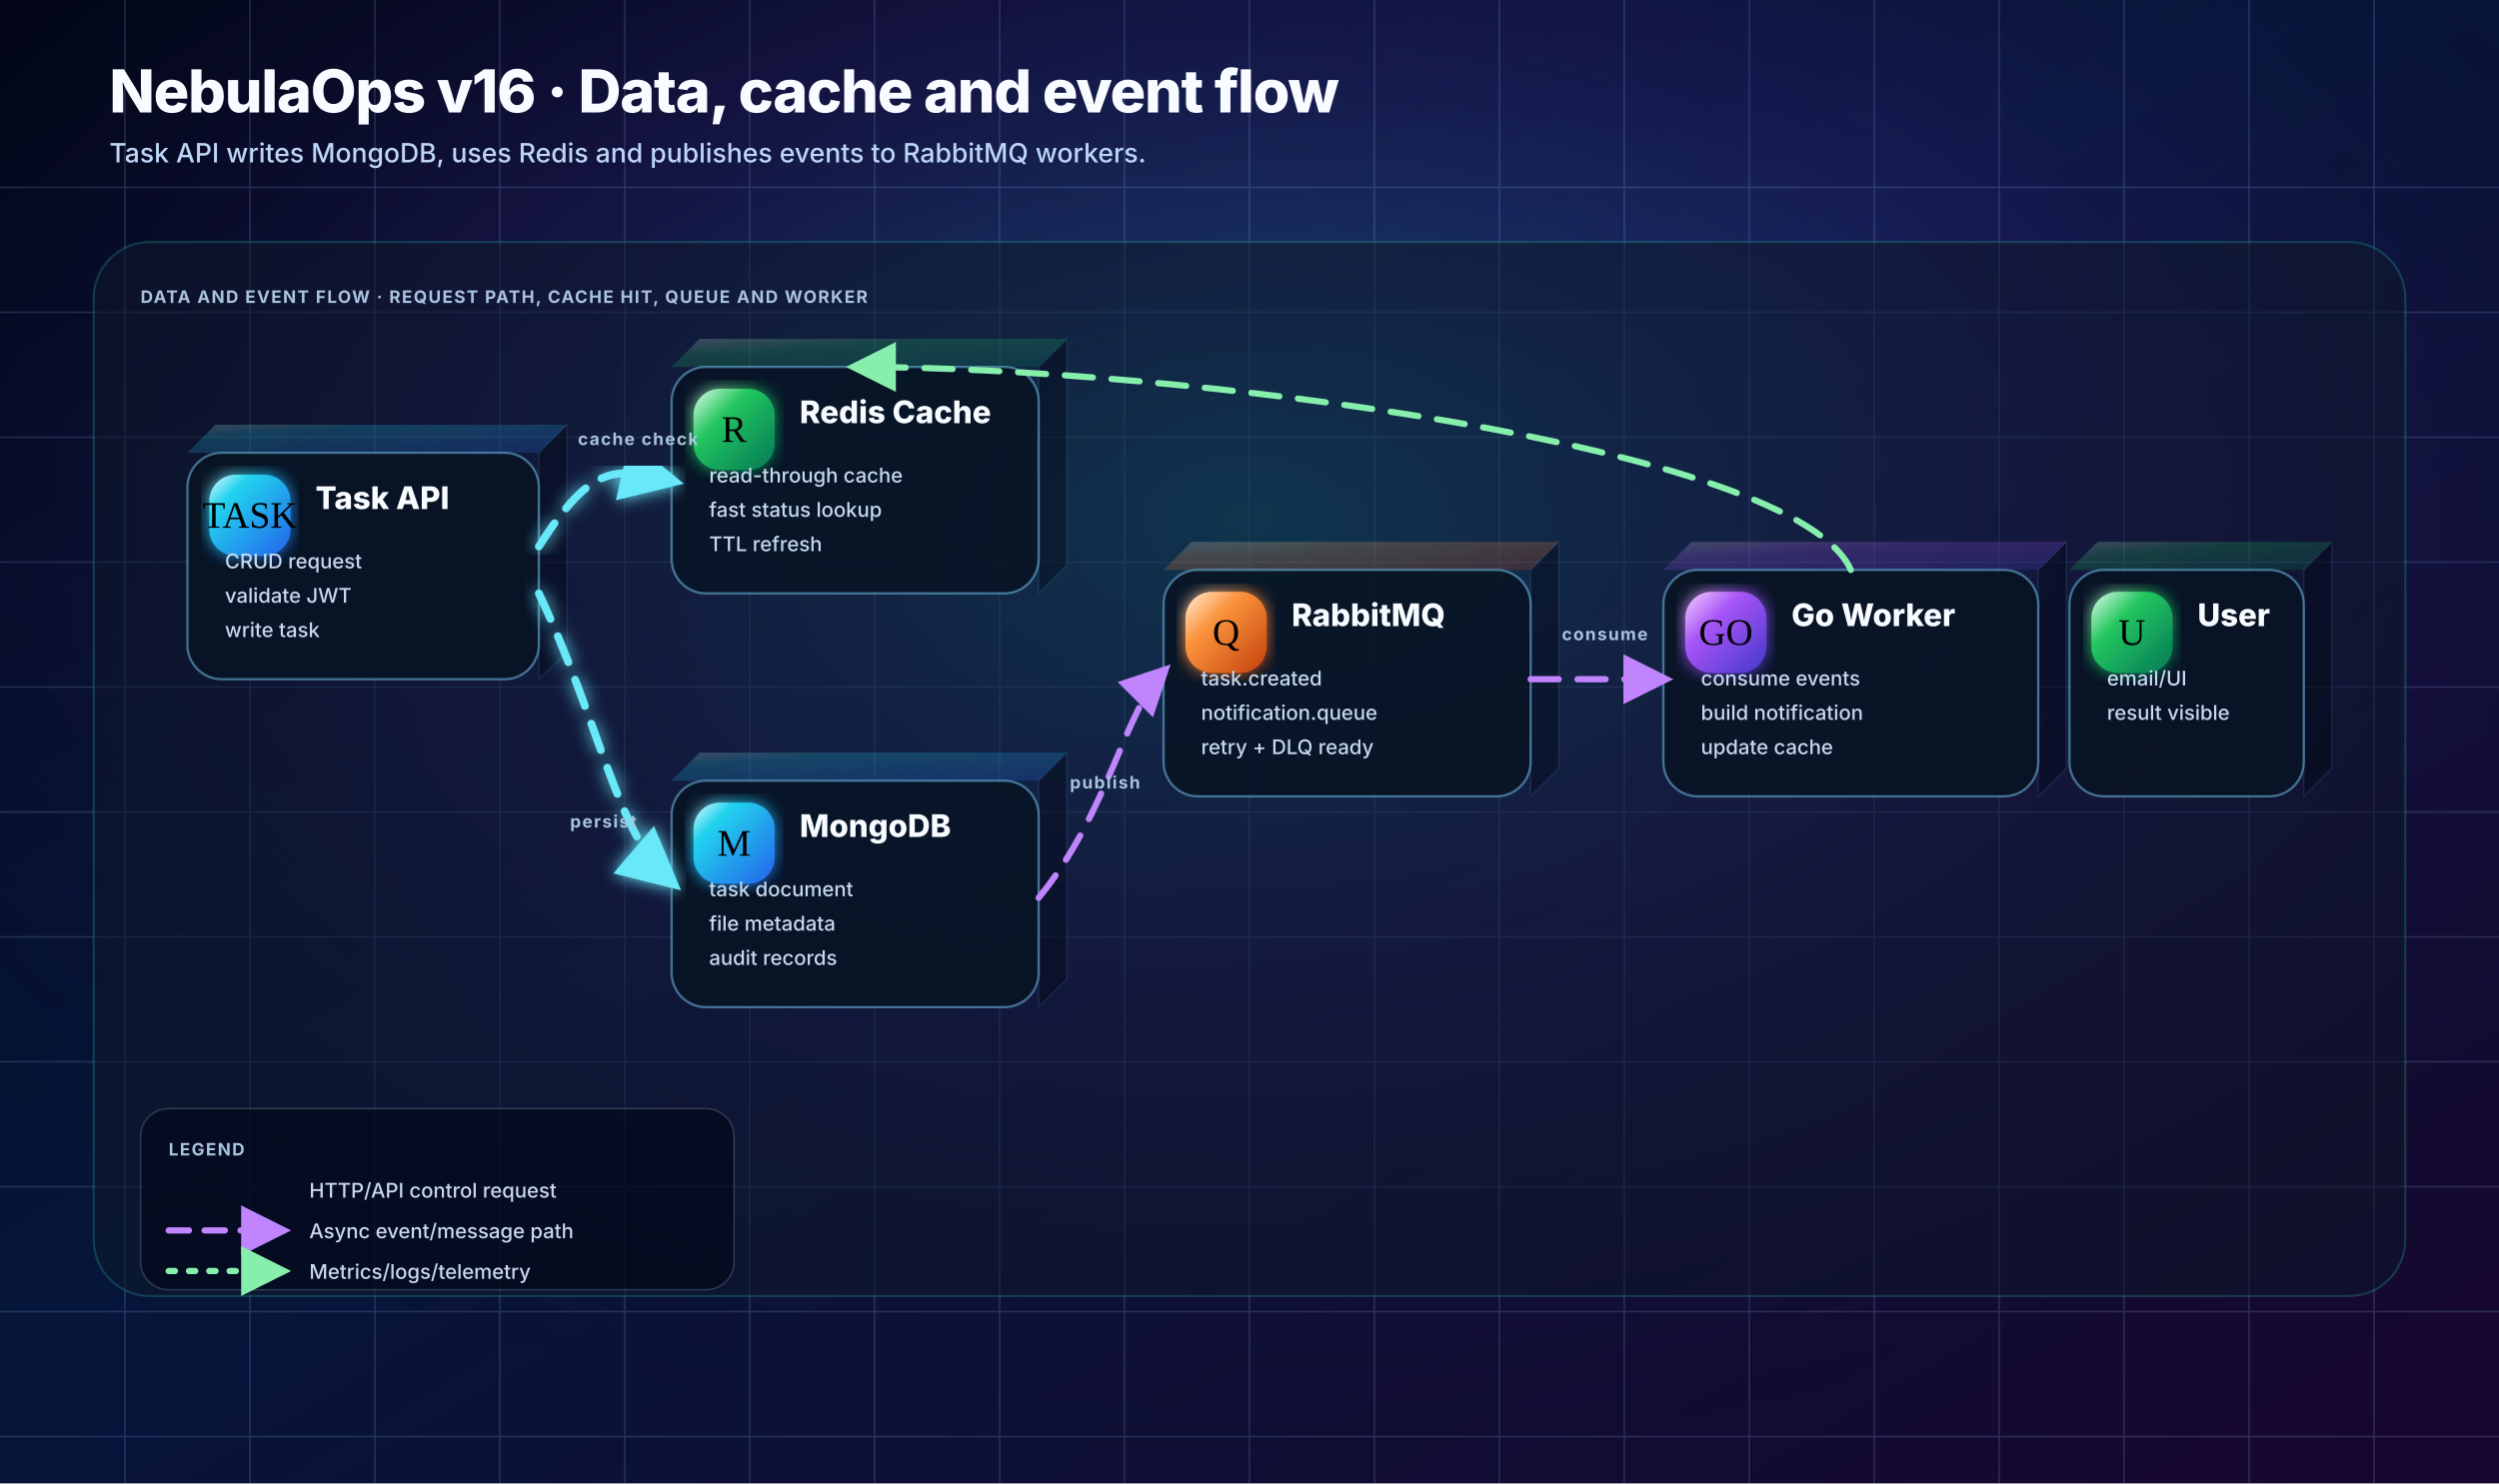
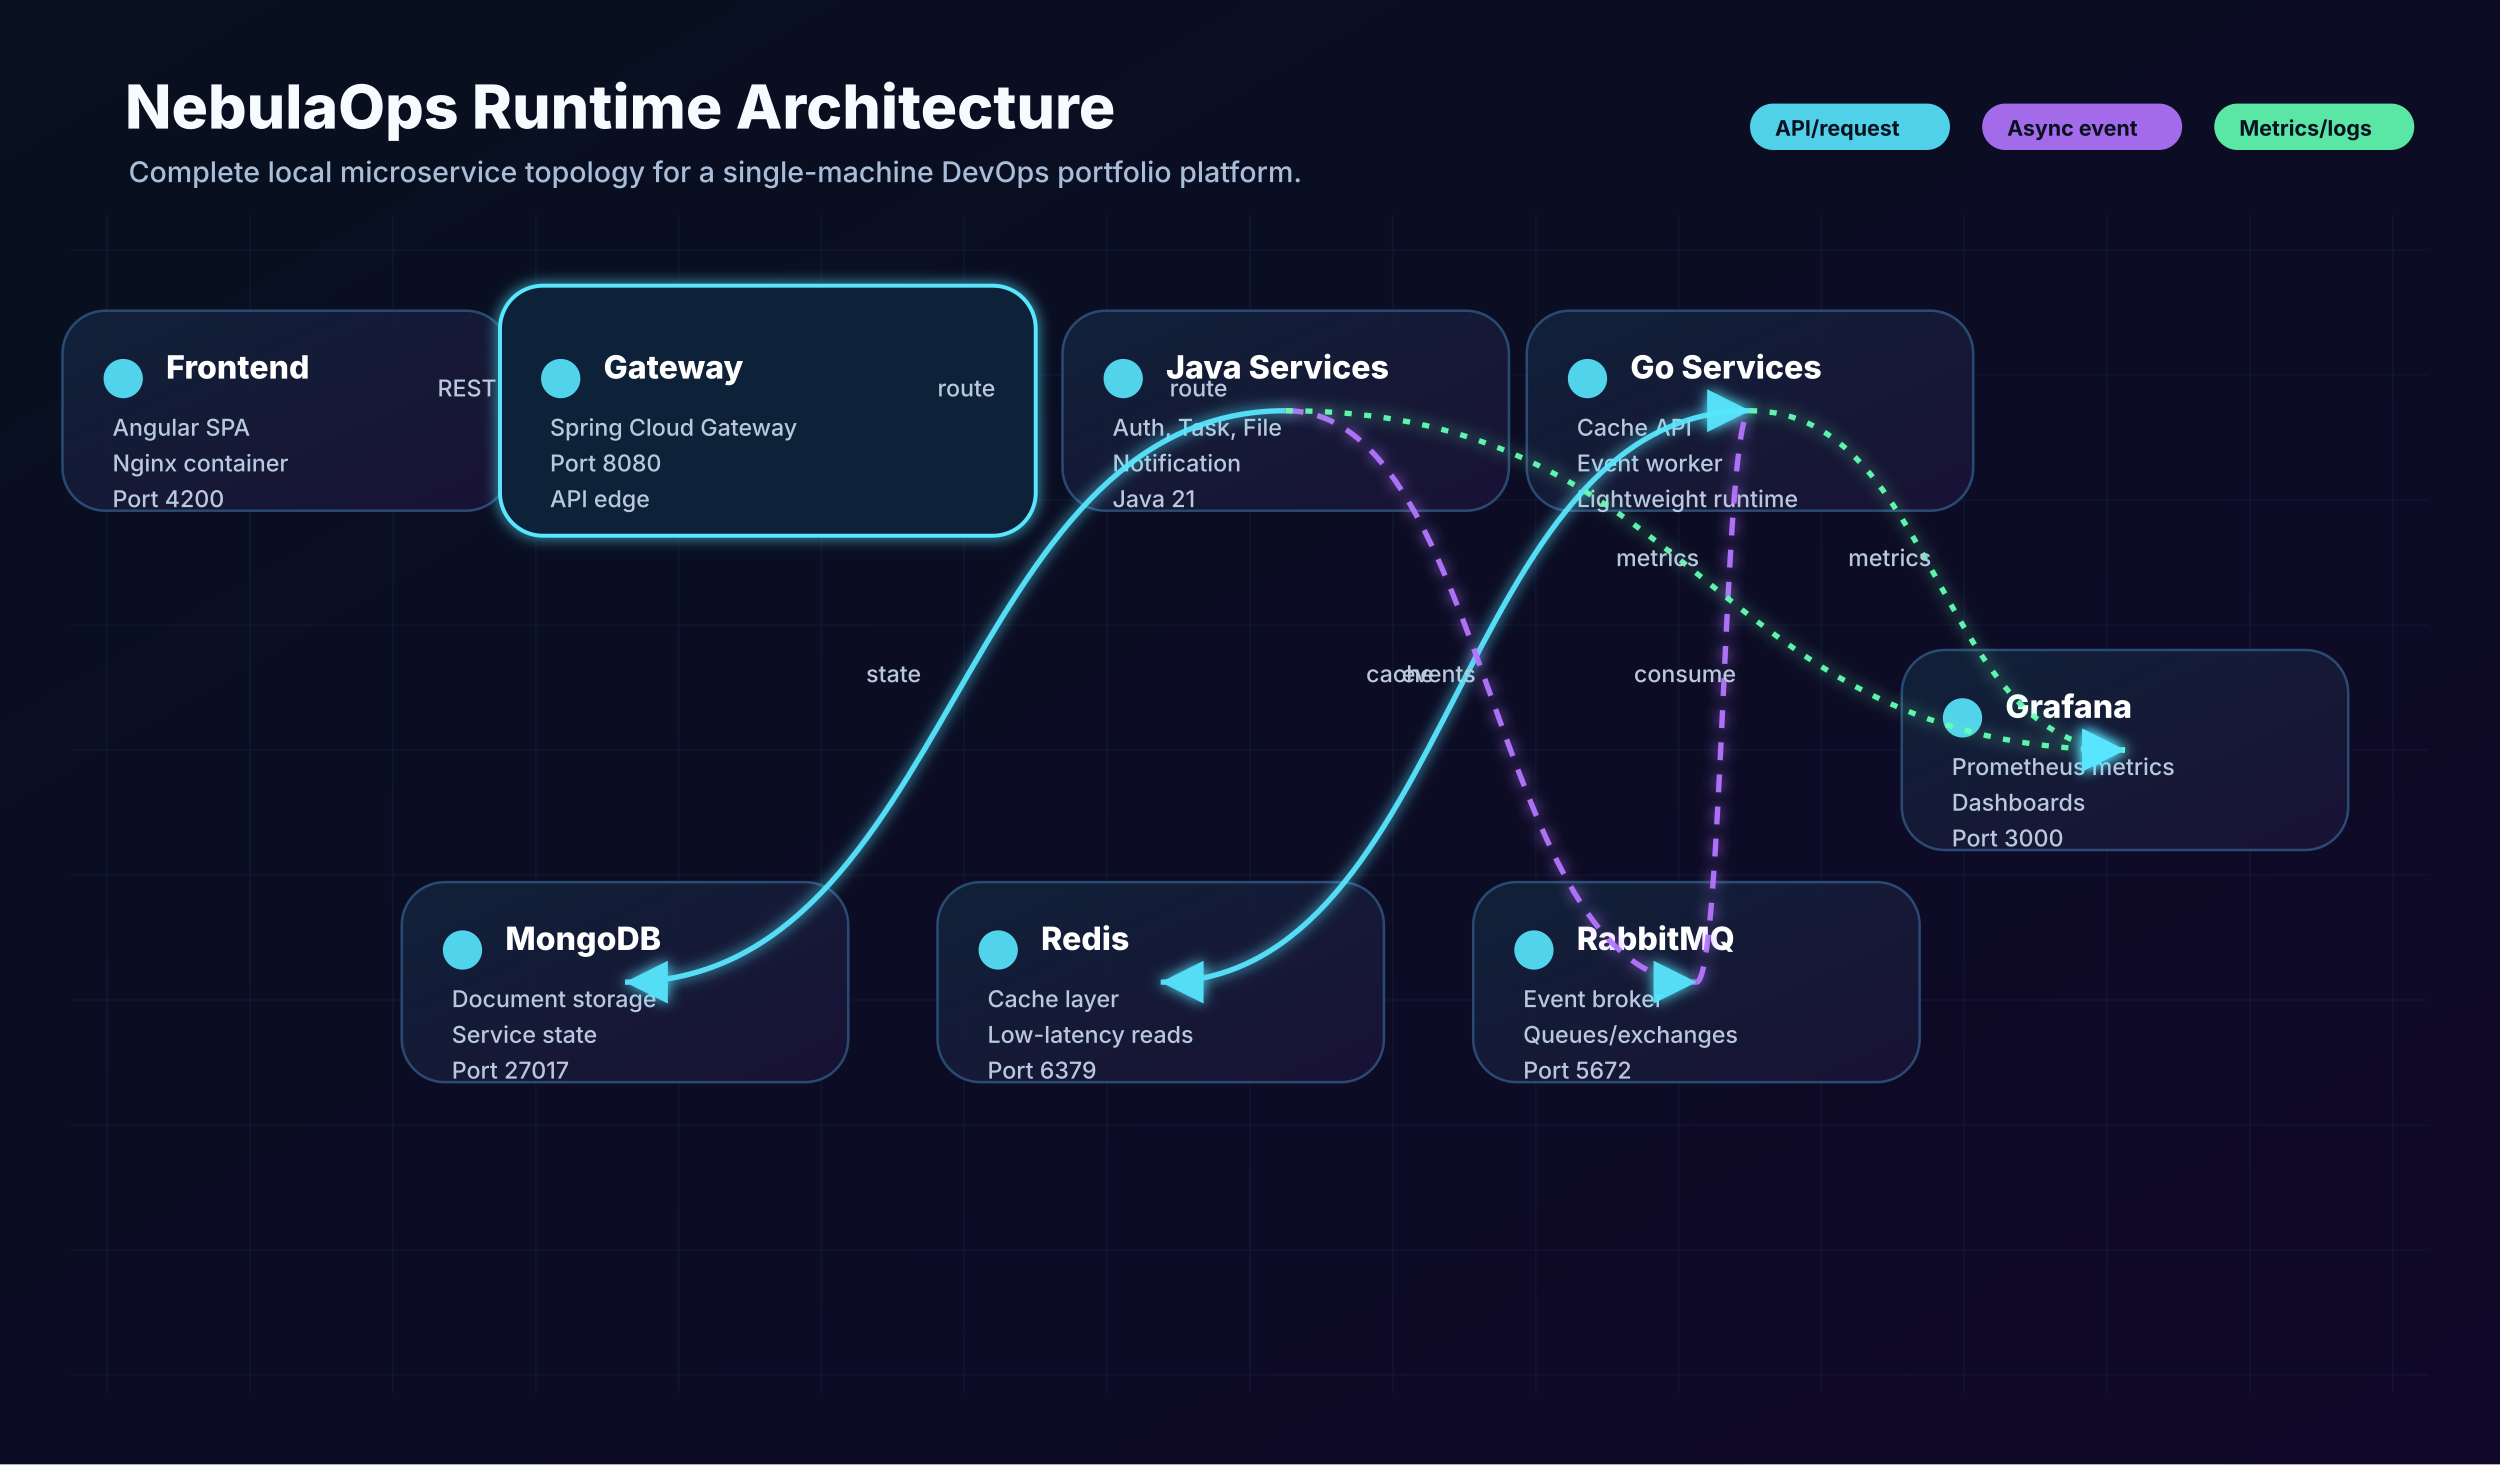
- <svg xmlns="http://www.w3.org/2000/svg" width="1600" height="950" viewBox="0 0 1600 950" role="img" aria-labelledby="title desc">
+ <svg xmlns="http://www.w3.org/2000/svg" viewBox="0 0 1400 820" role="img" aria-label="NebulaOps Runtime Architecture">
  <defs>
    <linearGradient id="bg" x1="0" y1="0" x2="1" y2="1">
-       <stop offset="0" stop-color="#020617" />
-       <stop offset=".45" stop-color="#06163a" />
-       <stop offset="1" stop-color="#18062e" />
+       <stop offset="0" stop-color="#07111f" />
+       <stop offset="1" stop-color="#110829" />
    </linearGradient>
-     <radialGradient id="halo" cx="50%" cy="35%" r="65%">
-       <stop offset="0" stop-color="#22d3ee" stop-opacity=".34" />
-       <stop offset=".55" stop-color="#7c3aed" stop-opacity=".12" />
-       <stop offset="1" stop-color="#000" stop-opacity="0" />
-     </radialGradient>
-     <linearGradient id="cyan" x1="0" y1="0" x2="1" y2="1">
-       <stop offset="0" stop-color="#e0faff" />
-       <stop offset=".25" stop-color="#22d3ee" />
-       <stop offset="1" stop-color="#2563eb" />
-     </linearGradient>
-     <linearGradient id="violet" x1="0" y1="0" x2="1" y2="1">
-       <stop offset="0" stop-color="#f5d0fe" />
-       <stop offset=".35" stop-color="#a855f7" />
-       <stop offset="1" stop-color="#4338ca" />
-     </linearGradient>
-     <linearGradient id="green" x1="0" y1="0" x2="1" y2="1">
-       <stop offset="0" stop-color="#dcfce7" />
-       <stop offset=".35" stop-color="#22c55e" />
-       <stop offset="1" stop-color="#047857" />
-     </linearGradient>
-     <linearGradient id="orange" x1="0" y1="0" x2="1" y2="1">
-       <stop offset="0" stop-color="#ffedd5" />
-       <stop offset=".35" stop-color="#fb923c" />
-       <stop offset="1" stop-color="#c2410c" />
-     </linearGradient>
-     <linearGradient id="red" x1="0" y1="0" x2="1" y2="1">
-       <stop offset="0" stop-color="#fee2e2" />
-       <stop offset=".35" stop-color="#f43f5e" />
-       <stop offset="1" stop-color="#991b1b" />
+     <linearGradient id="card" x1="0" y1="0" x2="1" y2="1">
+       <stop offset="0" stop-color="#11233a" stop-opacity=".92" />
+       <stop offset="1" stop-color="#1a1235" stop-opacity=".92" />
    </linearGradient>
    <filter id="glow">
-       <feGaussianBlur stdDeviation="5" result="b" />
+       <feGaussianBlur stdDeviation="4" result="b" />
      <feMerge>
        <feMergeNode in="b" />
        <feMergeNode in="SourceGraphic" />
      </feMerge>
    </filter>
-     <filter id="soft">
-       <feDropShadow dx="0" dy="22" stdDeviation="16" flood-color="#000" flood-opacity=".48" />
-       <feDropShadow dx="0" dy="0" stdDeviation="4" flood-color="#67e8f9" flood-opacity=".25" />
-     </filter>
-     <marker id="arrowC" viewBox="0 0 10 10" refX="8" refY="5" markerWidth="8" markerHeight="8" orient="auto-start-reverse">
-       <path d="M0,0 L10,5 L0,10 Z" fill="#67e8f9" />
-     </marker>
-     <marker id="arrowV" viewBox="0 0 10 10" refX="8" refY="5" markerWidth="8" markerHeight="8" orient="auto-start-reverse">
-       <path d="M0,0 L10,5 L0,10 Z" fill="#c084fc" />
-     </marker>
-     <marker id="arrowG" viewBox="0 0 10 10" refX="8" refY="5" markerWidth="8" markerHeight="8" orient="auto-start-reverse">
-       <path d="M0,0 L10,5 L0,10 Z" fill="#86efac" />
+     <marker id="arrow" markerWidth="12" markerHeight="12" refX="10" refY="6" orient="auto">
+       <path d="M2,2 L10,6 L2,10 Z" fill="#58e7ff" />
    </marker>
    <style>
-             .title{font:800 38px Inter,Arial,sans-serif;fill:#f8fbff;letter-spacing:-.02em} .sub{font:500 17px
-             Inter,Arial,sans-serif;fill:#bdd6f6}
-             .label{font:800 20px Inter,Arial,sans-serif;fill:#f8fbff} .small{font:500 13px
-             Inter,Arial,sans-serif;fill:#c7d8ef} .tiny{font:700 11px
-             Inter,Arial,sans-serif;fill:#a9c3df;text-transform:uppercase;letter-spacing:.08em}
-             .lane{fill:#0f172a;fill-opacity:.52;stroke:#2dd4bf;stroke-opacity:.22;stroke-width:1.4} .node{}
-             .flow{fill:none;stroke:#67e8f9;stroke-width:5;stroke-linecap:round;stroke-linejoin:round;marker-end:url(#arrowC);filter:url(#glow)}
-             .event{fill:none;stroke:#c084fc;stroke-width:4;stroke-dasharray:13
-             10;stroke-linecap:round;marker-end:url(#arrowV)}
-             .metric{fill:none;stroke:#86efac;stroke-width:4;stroke-dasharray:4
-             9;stroke-linecap:round;marker-end:url(#arrowG)}
-             .pulse{animation:pulse 2.8s ease-in-out infinite;transform-origin:center} .dash{stroke-dasharray:18
-             12;animation:dash 4s linear infinite} .float{animation:float 6s ease-in-out infinite}
-             @keyframes dash{to{stroke-dashoffset:-120}} @keyframes pulse{50%{opacity:.52;transform:scale(1.035)}}
-             @keyframes float{50%{transform:translateY(-10px)}}
-         </style>
+         .title{font:800 34px Inter,Segoe UI,Arial;fill:#f5fbff}.sub{font:500 16px Inter,Segoe UI,Arial;fill:#a9bdd8}.label{font:800 18px Inter,Segoe UI,Arial;fill:#fff}.small{font:500 13px Inter,Segoe UI,Arial;fill:#b8c8dd}.chip{font:700 12px Inter,Segoe UI,Arial;fill:#07111f}.panel{fill:url(#card);stroke:#294b73;stroke-width:1.4;rx:24}.core{fill:#0c2037;stroke:#58e7ff;stroke-width:2.2;filter:url(#glow)}.api{stroke:#58e7ff}.event{stroke:#b476ff;stroke-dasharray:10 8}.metric{stroke:#63ffb3;stroke-dasharray:4 7}.flow{fill:none;stroke-width:3;marker-end:url(#arrow);filter:url(#glow);opacity:.95}.pulse{animation:pulse 2.8s ease-in-out infinite}.dash{animation:dash 7s linear infinite}@keyframes pulse{0%,100%{opacity:.55}50%{opacity:1}}@keyframes dash{to{stroke-dashoffset:-160}}
+       </style>
  </defs>
-   <rect width="100%" height="100%" fill="url(#bg)" />
-   <rect width="100%" height="100%" fill="url(#halo)" />
-   <g opacity=".18">
-     <path d="M0 120 H1600" stroke="#93c5fd" stroke-width="1" />
-     <path d="M0 200 H1600" stroke="#93c5fd" stroke-width="1" />
-     <path d="M0 280 H1600" stroke="#93c5fd" stroke-width="1" />
-     <path d="M0 360 H1600" stroke="#93c5fd" stroke-width="1" />
-     <path d="M0 440 H1600" stroke="#93c5fd" stroke-width="1" />
-     <path d="M0 520 H1600" stroke="#93c5fd" stroke-width="1" />
-     <path d="M0 600 H1600" stroke="#93c5fd" stroke-width="1" />
-     <path d="M0 680 H1600" stroke="#93c5fd" stroke-width="1" />
-     <path d="M0 760 H1600" stroke="#93c5fd" stroke-width="1" />
-     <path d="M0 840 H1600" stroke="#93c5fd" stroke-width="1" />
-     <path d="M0 920 H1600" stroke="#93c5fd" stroke-width="1" />
-     <path d="M80 0 V950" stroke="#93c5fd" stroke-width="1" />
-     <path d="M160 0 V950" stroke="#93c5fd" stroke-width="1" />
-     <path d="M240 0 V950" stroke="#93c5fd" stroke-width="1" />
-     <path d="M320 0 V950" stroke="#93c5fd" stroke-width="1" />
-     <path d="M400 0 V950" stroke="#93c5fd" stroke-width="1" />
-     <path d="M480 0 V950" stroke="#93c5fd" stroke-width="1" />
-     <path d="M560 0 V950" stroke="#93c5fd" stroke-width="1" />
-     <path d="M640 0 V950" stroke="#93c5fd" stroke-width="1" />
-     <path d="M720 0 V950" stroke="#93c5fd" stroke-width="1" />
-     <path d="M800 0 V950" stroke="#93c5fd" stroke-width="1" />
-     <path d="M880 0 V950" stroke="#93c5fd" stroke-width="1" />
-     <path d="M960 0 V950" stroke="#93c5fd" stroke-width="1" />
-     <path d="M1040 0 V950" stroke="#93c5fd" stroke-width="1" />
-     <path d="M1120 0 V950" stroke="#93c5fd" stroke-width="1" />
-     <path d="M1200 0 V950" stroke="#93c5fd" stroke-width="1" />
-     <path d="M1280 0 V950" stroke="#93c5fd" stroke-width="1" />
-     <path d="M1360 0 V950" stroke="#93c5fd" stroke-width="1" />
-     <path d="M1440 0 V950" stroke="#93c5fd" stroke-width="1" />
-     <path d="M1520 0 V950" stroke="#93c5fd" stroke-width="1" />
+   <rect width="1400" height="820" fill="url(#bg)" />
+   <path d="M60 120 V780" stroke="#163150" stroke-opacity=".25" />
+   <path d="M140 120 V780" stroke="#163150" stroke-opacity=".25" />
+   <path d="M220 120 V780" stroke="#163150" stroke-opacity=".25" />
+   <path d="M300 120 V780" stroke="#163150" stroke-opacity=".25" />
+   <path d="M380 120 V780" stroke="#163150" stroke-opacity=".25" />
+   <path d="M460 120 V780" stroke="#163150" stroke-opacity=".25" />
+   <path d="M540 120 V780" stroke="#163150" stroke-opacity=".25" />
+   <path d="M620 120 V780" stroke="#163150" stroke-opacity=".25" />
+   <path d="M700 120 V780" stroke="#163150" stroke-opacity=".25" />
+   <path d="M780 120 V780" stroke="#163150" stroke-opacity=".25" />
+   <path d="M860 120 V780" stroke="#163150" stroke-opacity=".25" />
+   <path d="M940 120 V780" stroke="#163150" stroke-opacity=".25" />
+   <path d="M1020 120 V780" stroke="#163150" stroke-opacity=".25" />
+   <path d="M1100 120 V780" stroke="#163150" stroke-opacity=".25" />
+   <path d="M1180 120 V780" stroke="#163150" stroke-opacity=".25" />
+   <path d="M1260 120 V780" stroke="#163150" stroke-opacity=".25" />
+   <path d="M1340 120 V780" stroke="#163150" stroke-opacity=".25" />
+   <path d="M40 140 H1360" stroke="#163150" stroke-opacity=".22" />
+   <path d="M40 210 H1360" stroke="#163150" stroke-opacity=".22" />
+   <path d="M40 280 H1360" stroke="#163150" stroke-opacity=".22" />
+   <path d="M40 350 H1360" stroke="#163150" stroke-opacity=".22" />
+   <path d="M40 420 H1360" stroke="#163150" stroke-opacity=".22" />
+   <path d="M40 490 H1360" stroke="#163150" stroke-opacity=".22" />
+   <path d="M40 560 H1360" stroke="#163150" stroke-opacity=".22" />
+   <path d="M40 630 H1360" stroke="#163150" stroke-opacity=".22" />
+   <path d="M40 700 H1360" stroke="#163150" stroke-opacity=".22" />
+   <path d="M40 770 H1360" stroke="#163150" stroke-opacity=".22" />
+   <text x="70" y="72" class="title">NebulaOps Runtime Architecture</text>
+   <text x="72" y="102" class="sub">Complete local microservice topology for a single-machine DevOps portfolio
+         platform.
+     </text>
+   <g class="pulse">
+     <rect x="35.0" y="174.0" width="250" height="112" class="panel" rx="24" />
+     <circle cx="69.0" cy="212" r="11" fill="#58e7ff" opacity=".9" />
+     <text x="93.0" y="212" class="label">Frontend</text>
+     <text x="63.0" y="244" class="small">Angular SPA</text>
+     <text x="63.0" y="264" class="small">Nginx container</text>
+     <text x="63.0" y="284" class="small">Port 4200</text>
  </g>
-   <text x="70" y="72" class="title">NebulaOps v16 · Data, cache and event flow</text>
-   <text x="70" y="104" class="sub">Task API writes MongoDB, uses Redis and publishes events to RabbitMQ workers.
-     </text>
-   <rect x="60" y="155" width="1480" height="675" rx="36" class="lane" />
-   <text x="90" y="194" class="tiny">DATA AND EVENT FLOW · REQUEST PATH, CACHE HIT, QUEUE AND WORKER</text>
-   <g class="node">
-     <path d="M138,272 H363 L345,290 H120 Z" fill="url(#cyan)" opacity=".22" />
-     <path d="M345,290 L363,272 V417 L345,435 Z" fill="#020617" opacity=".45" stroke="#7dd3fc" stroke-opacity=".22" />
-     <rect x="120" y="290" width="225" height="145" rx="22" fill="#081323" fill-opacity=".86" stroke="#7dd3fc" stroke-opacity=".48" stroke-width="1.5" />
-     <rect x="134" y="304" width="52" height="52" rx="17" fill="url(#cyan)" filter="url(#glow)" />
-     <text x="160" y="338" text-anchor="middle" font-size="24">TASK</text>
-     <text x="202" y="326" class="label">Task API</text>
-     <text x="144" y="364" class="small">CRUD request</text>
-     <text x="144" y="386" class="small">validate JWT</text>
-     <text x="144" y="408" class="small">write task</text>
+   <g class="pulse">
+     <rect x="280.0" y="160.0" width="300" height="140" class="core" rx="24" />
+     <circle cx="314.0" cy="212" r="11" fill="#58e7ff" opacity=".9" />
+     <text x="338.0" y="212" class="label">Gateway</text>
+     <text x="308.0" y="244" class="small">Spring Cloud Gateway</text>
+     <text x="308.0" y="264" class="small">Port 8080</text>
+     <text x="308.0" y="284" class="small">API edge</text>
  </g>
-   <g class="node">
-     <path d="M448,217 H683 L665,235 H430 Z" fill="url(#green)" opacity=".22" />
-     <path d="M665,235 L683,217 V362 L665,380 Z" fill="#020617" opacity=".45" stroke="#7dd3fc" stroke-opacity=".22" />
-     <rect x="430" y="235" width="235" height="145" rx="22" fill="#081323" fill-opacity=".86" stroke="#7dd3fc" stroke-opacity=".48" stroke-width="1.5" />
-     <rect x="444" y="249" width="52" height="52" rx="17" fill="url(#green)" filter="url(#glow)" />
-     <text x="470" y="283" text-anchor="middle" font-size="24">R</text>
-     <text x="512" y="271" class="label">Redis Cache</text>
-     <text x="454" y="309" class="small">read-through cache</text>
-     <text x="454" y="331" class="small">fast status lookup</text>
-     <text x="454" y="353" class="small">TTL refresh</text>
+   <g class="pulse">
+     <rect x="595.0" y="174.0" width="250" height="112" class="panel" rx="24" />
+     <circle cx="629.0" cy="212" r="11" fill="#58e7ff" opacity=".9" />
+     <text x="653.0" y="212" class="label">Java Services</text>
+     <text x="623.0" y="244" class="small">Auth, Task, File</text>
+     <text x="623.0" y="264" class="small">Notification</text>
+     <text x="623.0" y="284" class="small">Java 21</text>
  </g>
-   <g class="node">
-     <path d="M448,482 H683 L665,500 H430 Z" fill="url(#cyan)" opacity=".22" />
-     <path d="M665,500 L683,482 V627 L665,645 Z" fill="#020617" opacity=".45" stroke="#7dd3fc" stroke-opacity=".22" />
-     <rect x="430" y="500" width="235" height="145" rx="22" fill="#081323" fill-opacity=".86" stroke="#7dd3fc" stroke-opacity=".48" stroke-width="1.5" />
-     <rect x="444" y="514" width="52" height="52" rx="17" fill="url(#cyan)" filter="url(#glow)" />
-     <text x="470" y="548" text-anchor="middle" font-size="24">M</text>
-     <text x="512" y="536" class="label">MongoDB</text>
-     <text x="454" y="574" class="small">task document</text>
-     <text x="454" y="596" class="small">file metadata</text>
-     <text x="454" y="618" class="small">audit records</text>
+   <g class="pulse">
+     <rect x="855.0" y="174.0" width="250" height="112" class="panel" rx="24" />
+     <circle cx="889.0" cy="212" r="11" fill="#58e7ff" opacity=".9" />
+     <text x="913.0" y="212" class="label">Go Services</text>
+     <text x="883.0" y="244" class="small">Cache API</text>
+     <text x="883.0" y="264" class="small">Event worker</text>
+     <text x="883.0" y="284" class="small">Lightweight runtime</text>
  </g>
-   <g class="node">
-     <path d="M763,347 H998 L980,365 H745 Z" fill="url(#orange)" opacity=".22" />
-     <path d="M980,365 L998,347 V492 L980,510 Z" fill="#020617" opacity=".45" stroke="#7dd3fc" stroke-opacity=".22" />
-     <rect x="745" y="365" width="235" height="145" rx="22" fill="#081323" fill-opacity=".86" stroke="#7dd3fc" stroke-opacity=".48" stroke-width="1.5" />
-     <rect x="759" y="379" width="52" height="52" rx="17" fill="url(#orange)" filter="url(#glow)" />
-     <text x="785" y="413" text-anchor="middle" font-size="24">Q</text>
-     <text x="827" y="401" class="label">RabbitMQ</text>
-     <text x="769" y="439" class="small">task.created</text>
-     <text x="769" y="461" class="small">notification.queue</text>
-     <text x="769" y="483" class="small">retry + DLQ ready</text>
+   <g class="pulse">
+     <rect x="225.0" y="494.0" width="250" height="112" class="panel" rx="24" />
+     <circle cx="259.0" cy="532" r="11" fill="#58e7ff" opacity=".9" />
+     <text x="283.0" y="532" class="label">MongoDB</text>
+     <text x="253.0" y="564" class="small">Document storage</text>
+     <text x="253.0" y="584" class="small">Service state</text>
+     <text x="253.0" y="604" class="small">Port 27017</text>
  </g>
-   <g class="node">
-     <path d="M1083,347 H1323 L1305,365 H1065 Z" fill="url(#violet)" opacity=".22" />
-     <path d="M1305,365 L1323,347 V492 L1305,510 Z" fill="#020617" opacity=".45" stroke="#7dd3fc" stroke-opacity=".22" />
-     <rect x="1065" y="365" width="240" height="145" rx="22" fill="#081323" fill-opacity=".86" stroke="#7dd3fc" stroke-opacity=".48" stroke-width="1.5" />
-     <rect x="1079" y="379" width="52" height="52" rx="17" fill="url(#violet)" filter="url(#glow)" />
-     <text x="1105" y="413" text-anchor="middle" font-size="24">GO</text>
-     <text x="1147" y="401" class="label">Go Worker</text>
-     <text x="1089" y="439" class="small">consume events</text>
-     <text x="1089" y="461" class="small">build notification</text>
-     <text x="1089" y="483" class="small">update cache</text>
+   <g class="pulse">
+     <rect x="525.0" y="494.0" width="250" height="112" class="panel" rx="24" />
+     <circle cx="559.0" cy="532" r="11" fill="#58e7ff" opacity=".9" />
+     <text x="583.0" y="532" class="label">Redis</text>
+     <text x="553.0" y="564" class="small">Cache layer</text>
+     <text x="553.0" y="584" class="small">Low-latency reads</text>
+     <text x="553.0" y="604" class="small">Port 6379</text>
  </g>
-   <g class="node">
-     <path d="M1343,347 H1493 L1475,365 H1325 Z" fill="url(#green)" opacity=".22" />
-     <path d="M1475,365 L1493,347 V492 L1475,510 Z" fill="#020617" opacity=".45" stroke="#7dd3fc" stroke-opacity=".22" />
-     <rect x="1325" y="365" width="150" height="145" rx="22" fill="#081323" fill-opacity=".86" stroke="#7dd3fc" stroke-opacity=".48" stroke-width="1.5" />
-     <rect x="1339" y="379" width="52" height="52" rx="17" fill="url(#green)" filter="url(#glow)" />
-     <text x="1365" y="413" text-anchor="middle" font-size="24">U</text>
-     <text x="1407" y="401" class="label">User</text>
-     <text x="1349" y="439" class="small">email/UI</text>
-     <text x="1349" y="461" class="small">result visible</text>
+   <g class="pulse">
+     <rect x="825.0" y="494.0" width="250" height="112" class="panel" rx="24" />
+     <circle cx="859.0" cy="532" r="11" fill="#58e7ff" opacity=".9" />
+     <text x="883.0" y="532" class="label">RabbitMQ</text>
+     <text x="853.0" y="564" class="small">Event broker</text>
+     <text x="853.0" y="584" class="small">Queues/exchanges</text>
+     <text x="853.0" y="604" class="small">Port 5672</text>
  </g>
-   <path d="M345 350 C380 295 395 300 430 308" class="flow dash" />
-   <path d="M345 380 C385 465 395 535 430 565" class="flow dash" />
-   <path d="M665 575 C710 520 720 455 745 430" class="event dash" />
-   <path d="M980 435 H1065" class="event dash" />
-   <path d="M1305 435 H1325" class="flow dash" />
-   <path d="M1185 365 C1150 285 750 235 548 235" class="metric dash" />
-   <g>
-     <text x="370" y="285" class="tiny">cache check</text>
-     <text x="365" y="530" class="tiny">persist</text>
-     <text x="685" y="505" class="tiny">publish</text>
-     <text x="1000" y="410" class="tiny">consume</text>
+   <g class="pulse">
+     <rect x="1065.0" y="364.0" width="250" height="112" class="panel" rx="24" />
+     <circle cx="1099.0" cy="402" r="11" fill="#58e7ff" opacity=".9" />
+     <text x="1123.0" y="402" class="label">Grafana</text>
+     <text x="1093.0" y="434" class="small">Prometheus metrics</text>
+     <text x="1093.0" y="454" class="small">Dashboards</text>
+     <text x="1093.0" y="474" class="small">Port 3000</text>
  </g>
-   <g>
-     <rect x="90" y="710" width="380" height="116" rx="18" fill="#020617" fill-opacity=".62" stroke="#94a3b8" stroke-opacity=".28" />
-     <text x="108" y="740" class="tiny">LEGEND</text>
-     <path d="M108 762 H180" class="flow" />
-     <text x="198" y="767" class="small">HTTP/API control request</text>
-     <path d="M108 788 H180" class="event" />
-     <text x="198" y="793" class="small">Async event/message path</text>
-     <path d="M108 814 H180" class="metric" />
-     <text x="198" y="819" class="small">Metrics/logs/telemetry</text>
-   </g>
+   <path class="flow dash api" d="M160 230 C 295.0 230, 295.0 230, 430 230" />
+   <text x="245.0" y="222.0" class="small">REST</text>
+   <path class="flow dash api" d="M430 230 C 575.0 230, 575.0 230, 720 230" />
+   <text x="525.0" y="222.0" class="small">route</text>
+   <path class="flow dash api" d="M430 230 C 705.0 230, 705.0 230, 980 230" />
+   <text x="655.0" y="222.0" class="small">route</text>
+   <path class="flow dash api" d="M720 230 C 535.0 230, 535.0 550, 350 550" />
+   <text x="485.0" y="382.0" class="small">state</text>
+   <path class="flow dash api" d="M980 230 C 815.0 230, 815.0 550, 650 550" />
+   <text x="765.0" y="382.0" class="small">cache</text>
+   <path class="flow dash event" d="M720 230 C 835.0 230, 835.0 550, 950 550" />
+   <text x="785.0" y="382.0" class="small">events</text>
+   <path class="flow dash event" d="M950 550 C 965.0 550, 965.0 230, 980 230" />
+   <text x="915.0" y="382.0" class="small">consume</text>
+   <path class="flow dash metric" d="M720 230 C 955.0 230, 955.0 420, 1190 420" />
+   <text x="905.0" y="317.0" class="small">metrics</text>
+   <path class="flow dash metric" d="M980 230 C 1085.0 230, 1085.0 420, 1190 420" />
+   <text x="1035.0" y="317.0" class="small">metrics</text>
+   <rect x="980" y="58" width="112" height="26" rx="13" fill="#58e7ff" opacity=".9" />
+   <text x="994" y="76" class="chip">API/request</text>
+   <rect x="1110" y="58" width="112" height="26" rx="13" fill="#b476ff" opacity=".9" />
+   <text x="1124" y="76" class="chip">Async event</text>
+   <rect x="1240" y="58" width="112" height="26" rx="13" fill="#63ffb3" opacity=".9" />
+   <text x="1254" y="76" class="chip">Metrics/logs</text>
</svg>
